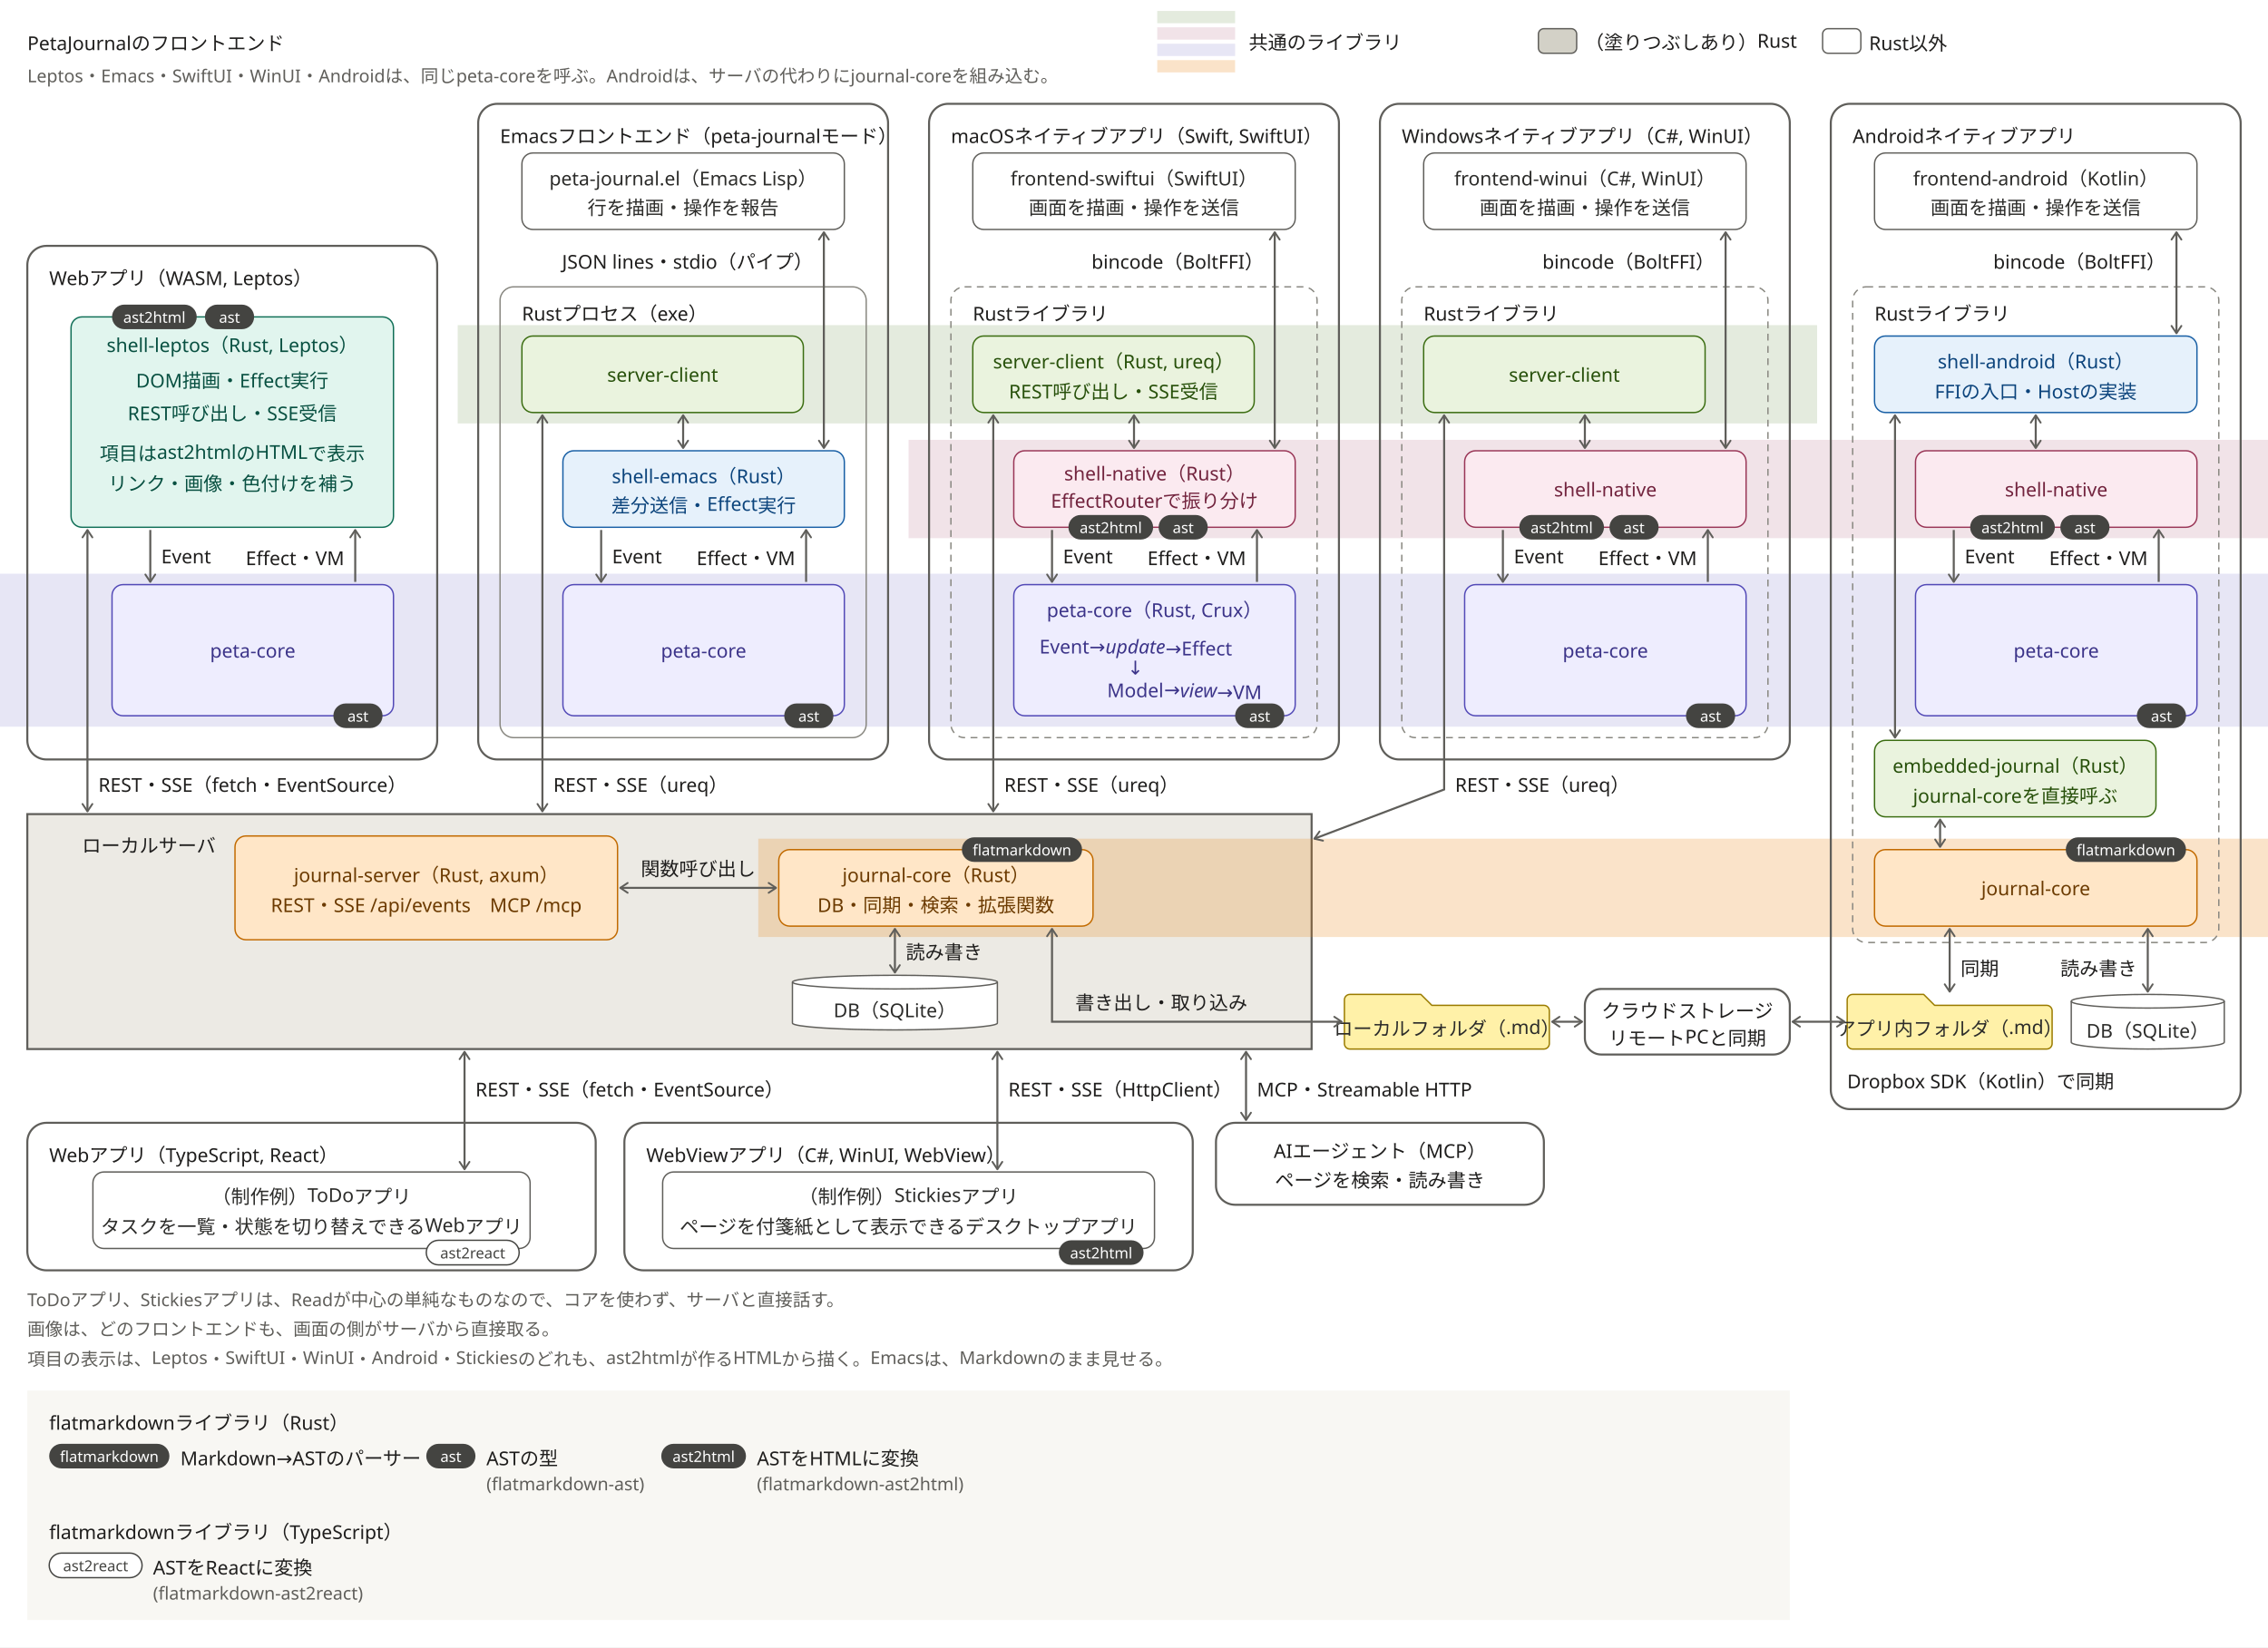
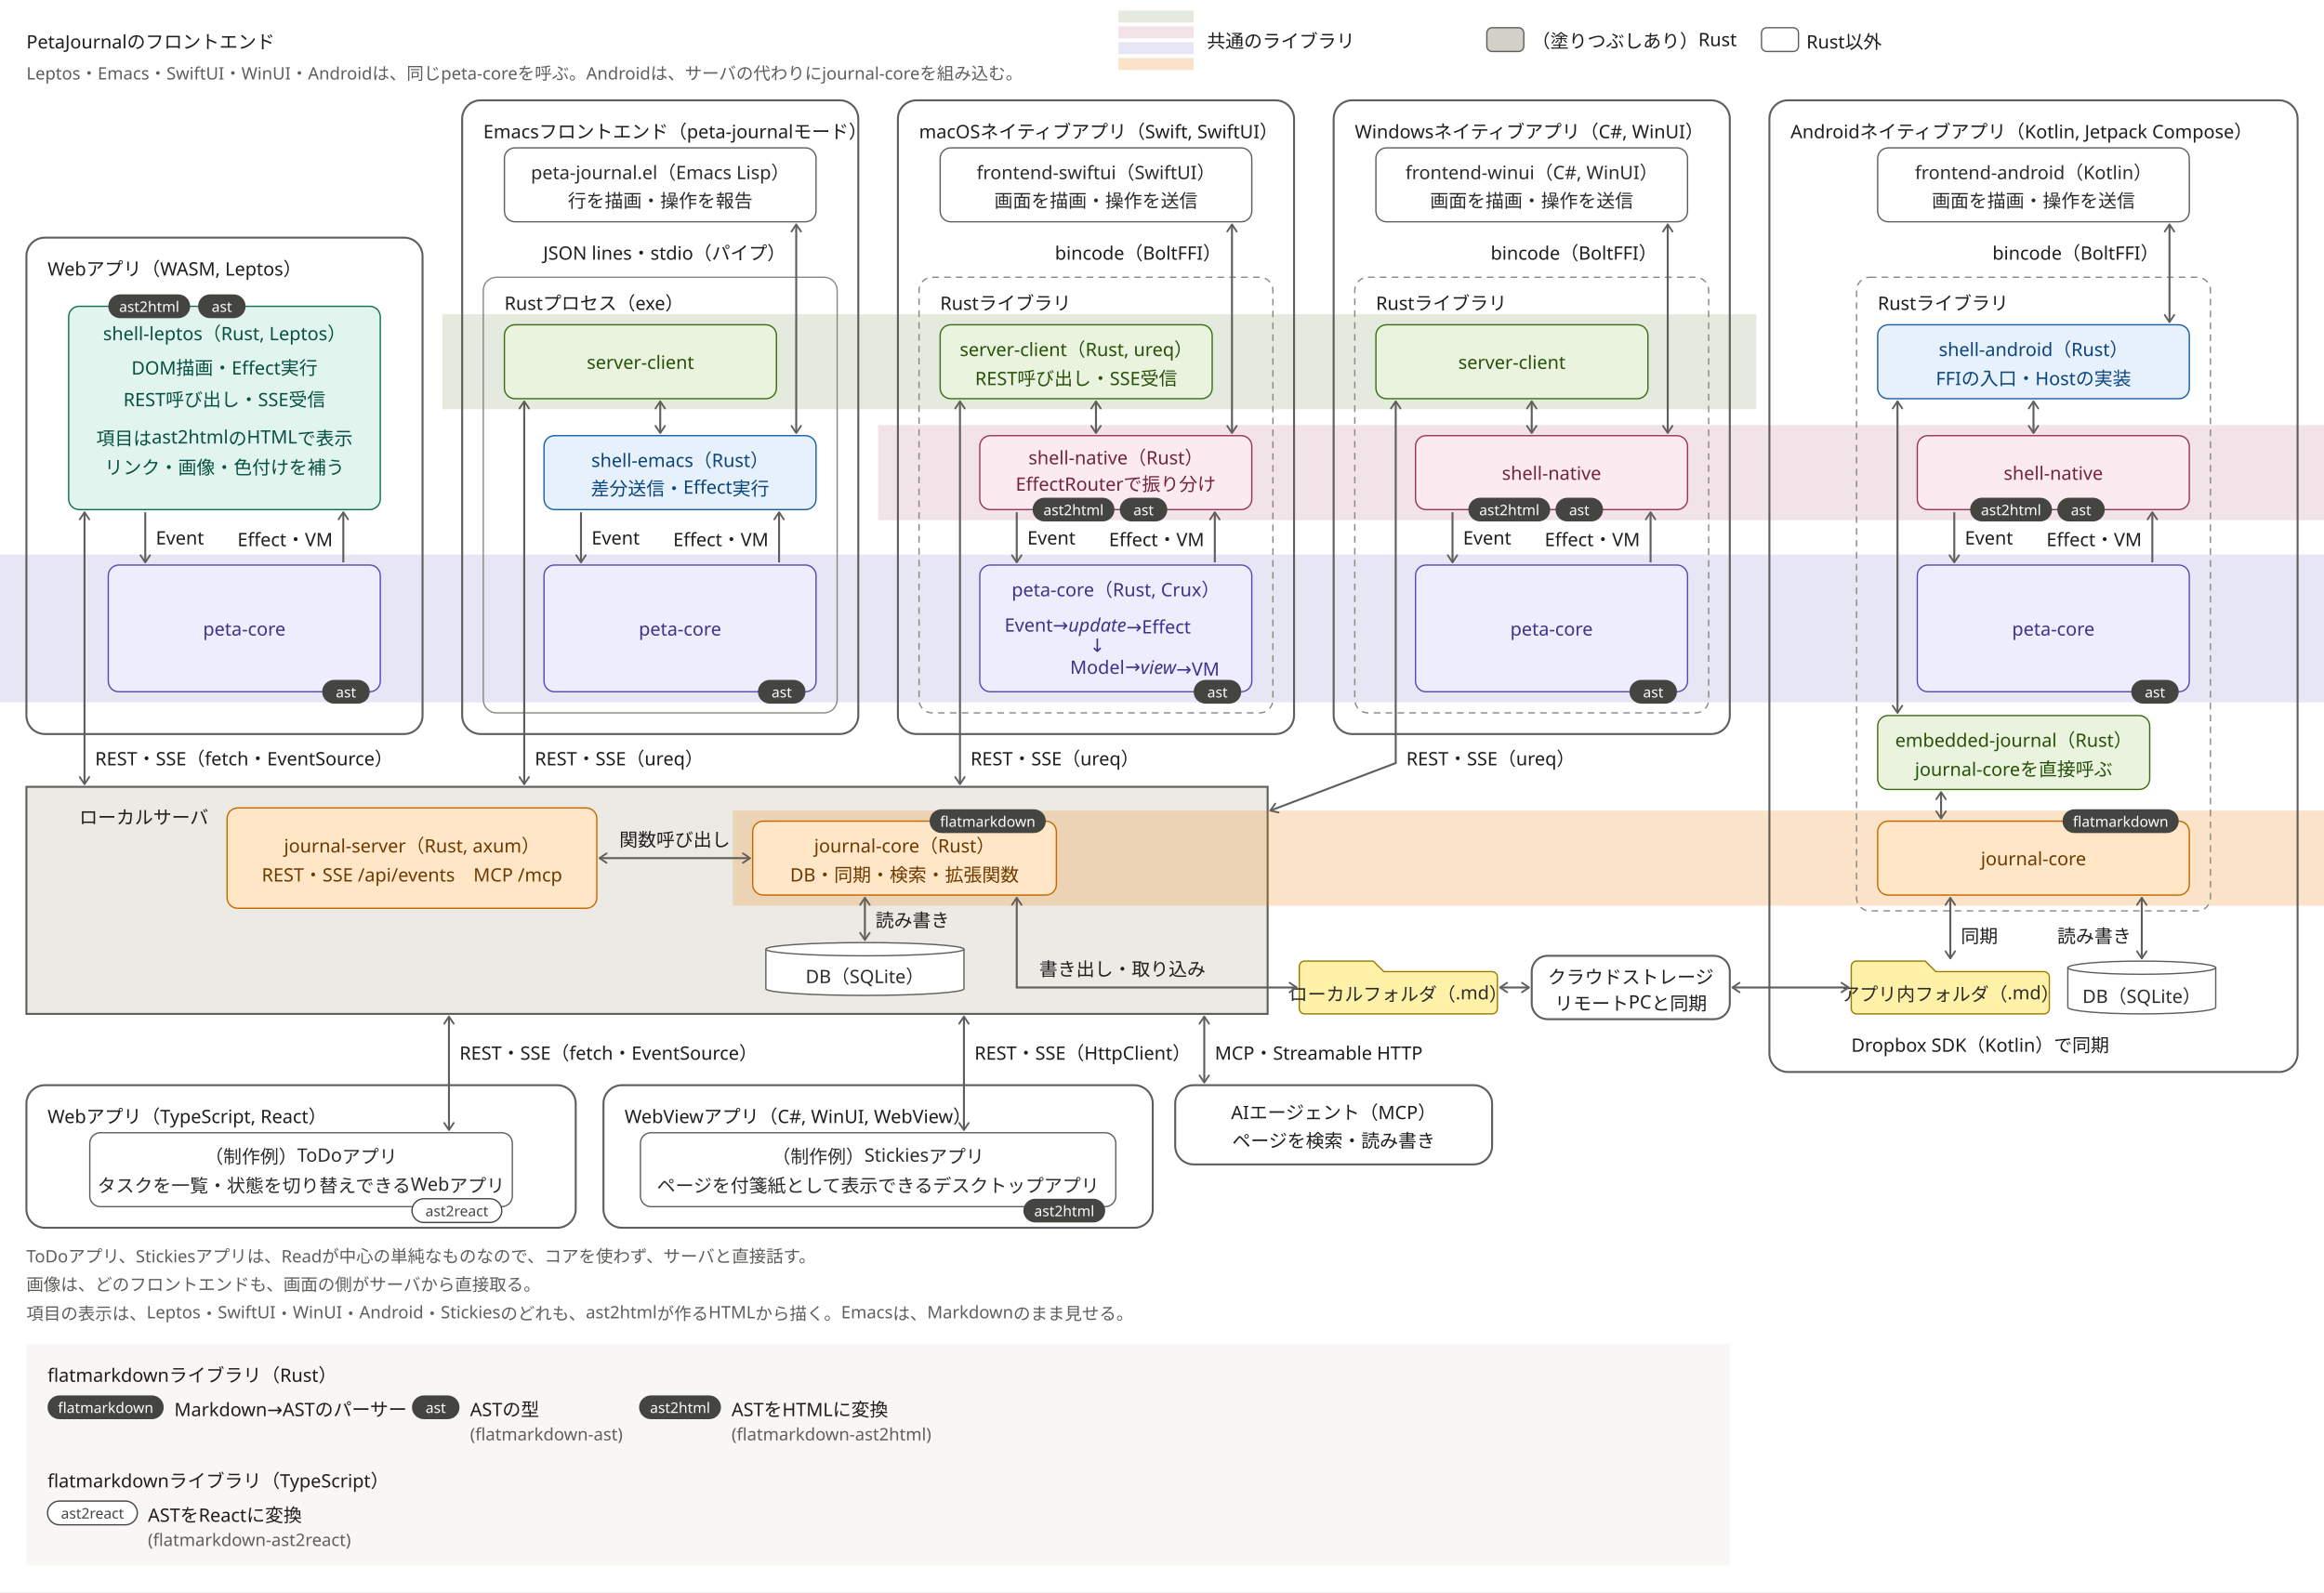
- <svg xmlns="http://www.w3.org/2000/svg" width="1660" height="1206" viewBox="0 0 1660 1206" role="img">
+ <svg xmlns="http://www.w3.org/2000/svg" width="1760" height="1206" viewBox="0 0 1760 1206" role="img">
  <defs>
    <marker id="arrow" viewBox="0 0 10 10" refX="8" refY="5" markerWidth="6" markerHeight="6" orient="auto-start-reverse">
      <path d="M2 1L8 5L2 9" fill="none" stroke="#5F5E5A" stroke-width="1.5" stroke-linecap="round" stroke-linejoin="round" />
    </marker>
    <style>
text { font-family: "Hiragino Sans", "Yu Gothic UI", "Meiryo", "Noto Sans JP", sans-serif; font-size: 14px; fill: #1F1E1D; }
.th { font-weight: 500; }
.note { font-size: 13px; fill: #5F5E5A; }
.arr { stroke: #5F5E5A; stroke-width: 1.5; fill: none; }
.frame { fill: none; stroke: #5F5E5A; stroke-width: 1.5; }
.inner { fill: none; stroke: #888780; stroke-width: 1; stroke-dasharray: 5 4; }
.teal rect { fill: #E1F5EE; stroke: #0F6E56; stroke-width: 1; }
.teal text { fill: #085041; }
.purple rect { fill: #EEEDFE; stroke: #534AB7; stroke-width: 1; }
.purple text { fill: #3C3489; }
.coral rect { fill: #FFE6C7; stroke: #C26A00; stroke-width: 1; }
.coral text { fill: #6B3A00; }
.gray rect { fill: #F1EFE8; stroke: #5F5E5A; stroke-width: 1; }
.gray text { fill: #2C2C2A; }
.blue rect { fill: #E6F1FB; stroke: #185FA5; stroke-width: 1; }
.blue text { fill: #0C447C; }
.pink rect { fill: #FBEAF0; stroke: #993556; stroke-width: 1; }
.pink text { fill: #72243E; }
.green rect { fill: #EAF3DE; stroke: #3B6D11; stroke-width: 1; }
.green text { fill: #27500A; }
.other rect { fill: #FFFFFF; }
.store path { fill: #FFFFFF; stroke: #5F5E5A; stroke-width: 1; stroke-linejoin: round; }
.store path.folder { fill: #FFF1A8; stroke: #9A7B00; }
.chip rect { fill: #444441; stroke: none; }
.chip text { fill: #FFFFFF; font-size: 11px; font-weight: 500; }
.wip rect { stroke-dasharray: 5 4; }
.badge rect { fill: #FAEEDA; stroke: #BA7517; stroke-width: 1; }
.badge text { fill: #854F0B; font-size: 12px; font-weight: 500; }
</style>
  </defs>
-   <rect x="0" y="0" width="1660" height="1206" fill="#FFFFFF" />
-   <rect x="0" y="420" width="1660" height="112" fill="#534AB7" fill-opacity="0.14" />
+   <rect x="0" y="0" width="1760" height="1206" fill="#FFFFFF" />
+   <rect x="0" y="420" width="1760" height="112" fill="#534AB7" fill-opacity="0.14" />
  <rect x="335" y="238" width="995" height="72" fill="#3B6D11" fill-opacity="0.14" />
-   <rect x="665" y="322" width="995" height="72" fill="#993556" fill-opacity="0.14" />
+   <rect x="665" y="322" width="1095" height="72" fill="#993556" fill-opacity="0.14" />
  <rect class="frame" x="20" y="596" width="940" height="172" style="fill:#ECEAE4" />
-   <rect x="555" y="614" width="1105" height="72" fill="#E8830C" fill-opacity="0.22" />
+   <rect x="555" y="614" width="1205" height="72" fill="#E8830C" fill-opacity="0.22" />
  <text class="th" x="20" y="30" dominant-baseline="central">PetaJournalのフロントエンド</text>
  <text class="note" x="20" y="54" dominant-baseline="central">Leptos・Emacs・SwiftUI・WinUI・Androidは、同じpeta-coreを呼ぶ。Androidは、サーバの代わりにjournal-coreを組み込む。</text>
  <rect x="847" y="8" width="57" height="9" fill="#3B6D11" fill-opacity="0.14" />
  <rect x="847" y="20" width="57" height="9" fill="#993556" fill-opacity="0.14" />
  <rect x="847" y="32" width="57" height="9" fill="#534AB7" fill-opacity="0.14" />
  <rect x="847" y="44" width="57" height="9" fill="#E8830C" fill-opacity="0.22" />
  <text x="914" y="30" dominant-baseline="central">共通のライブラリ</text>
  <g class="gray">
    <rect x="1126" y="21" width="28" height="18" rx="4" style="fill:#D3D1C7" />
    <text x="1160" y="30" dominant-baseline="central" style="fill:#1F1E1D">（塗りつぶしあり）Rust</text>
  </g>
  <g class="gray other">
    <rect x="1334" y="21" width="28" height="18" rx="4" />
    <text x="1368" y="30" dominant-baseline="central" style="fill:#1F1E1D">Rust以外</text>
  </g>
  <g transform="translate(0,56)">
    <rect class="frame" x="20" y="124" width="300" height="376" rx="14" />
    <text class="th" x="36" y="146" dominant-baseline="central">Webアプリ（WASM, Leptos）</text>
    <rect class="frame" x="350" y="20" width="300" height="480" rx="14" />
    <text class="th" x="366" y="42" dominant-baseline="central">Emacsフロントエンド（peta-journalモード）</text>
    <rect class="inner" x="366" y="154" width="268" height="330" rx="10" style="stroke-dasharray:none" />
    <text x="382" y="172" dominant-baseline="central">Rustプロセス（exe）</text>
    <rect class="frame" x="680" y="20" width="300" height="480" rx="14" />
    <text class="th" x="696" y="42" dominant-baseline="central">macOSネイティブアプリ（Swift, SwiftUI）</text>
    <rect class="inner" x="696" y="154" width="268" height="330" rx="10" />
    <text x="712" y="172" dominant-baseline="central">Rustライブラリ</text>
    <g class="teal">
      <rect x="52" y="176" width="236" height="154" rx="8" />
      <text class="th" x="170" y="195" text-anchor="middle" dominant-baseline="central">shell-leptos（Rust, Leptos）</text>
      <text x="170" y="221" text-anchor="middle" dominant-baseline="central">DOM描画・Effect実行</text>
      <text x="170" y="245" text-anchor="middle" dominant-baseline="central">REST呼び出し・SSE受信</text>
      <text x="170" y="275" text-anchor="middle" dominant-baseline="central">項目はast2htmlのHTMLで表示</text>
      <text x="170" y="297" text-anchor="middle" dominant-baseline="central">リンク・画像・色付けを補う</text>
    </g>
    <g class="purple">
      <rect x="82" y="372" width="206" height="96" rx="8" />
      <text class="th" x="185" y="420" text-anchor="middle" dominant-baseline="central">peta-core</text>
    </g>
    <g class="gray other">
      <rect x="382" y="56" width="236" height="56" rx="8" />
      <text class="th" x="500" y="73" text-anchor="middle" dominant-baseline="central">peta-journal.el（Emacs Lisp）</text>
      <text x="500" y="95" text-anchor="middle" dominant-baseline="central">行を描画・操作を報告</text>
    </g>
    <g class="green">
      <rect x="382" y="190" width="206" height="56" rx="8" />
      <text class="th" x="485" y="218" text-anchor="middle" dominant-baseline="central">server-client</text>
    </g>
    <g class="blue">
      <rect x="412" y="274" width="206" height="56" rx="8" />
      <text class="th" x="515" y="291" text-anchor="middle" dominant-baseline="central">shell-emacs（Rust）</text>
      <text x="515" y="313" text-anchor="middle" dominant-baseline="central">差分送信・Effect実行</text>
    </g>
    <g class="purple">
      <rect x="412" y="372" width="206" height="96" rx="8" />
      <text class="th" x="515" y="420" text-anchor="middle" dominant-baseline="central">peta-core</text>
    </g>
    <g class="gray other">
      <rect x="712" y="56" width="236" height="56" rx="8" />
      <text class="th" x="830" y="73" text-anchor="middle" dominant-baseline="central">frontend-swiftui（SwiftUI）</text>
      <text x="830" y="95" text-anchor="middle" dominant-baseline="central">画面を描画・操作を送信</text>
    </g>
    <g class="green">
      <rect x="712" y="190" width="206" height="56" rx="8" />
      <text class="th" x="815" y="207" text-anchor="middle" dominant-baseline="central">server-client（Rust, ureq）</text>
      <text x="815" y="229" text-anchor="middle" dominant-baseline="central">REST呼び出し・SSE受信</text>
    </g>
    <g class="pink">
      <rect x="742" y="274" width="206" height="56" rx="8" />
      <text class="th" x="845" y="289" text-anchor="middle" dominant-baseline="central">shell-native（Rust）</text>
      <text x="845" y="309" text-anchor="middle" dominant-baseline="central">EffectRouterで振り分け</text>
    </g>
    <g class="purple">
      <rect x="742" y="372" width="206" height="96" rx="8" />
      <text class="th" x="845" y="389" text-anchor="middle" dominant-baseline="central">peta-core（Rust, Crux）</text>
      <text x="809" y="417" text-anchor="end" dominant-baseline="central">Event→</text>
      <text x="831" y="417" text-anchor="middle" dominant-baseline="central" font-style="italic">update</text>
      <text x="853" y="417" dominant-baseline="central">→Effect</text>
      <text x="831" y="433" text-anchor="middle" dominant-baseline="central">↓</text>
      <text x="831" y="449" text-anchor="middle" dominant-baseline="central">Model</text>
      <text x="852" y="449" dominant-baseline="central">→<tspan font-style="italic">view</tspan>→VM</text>
    </g>
    <line class="arr" x1="110" y1="332" x2="110" y2="370" marker-end="url(#arrow)" />
    <text x="118" y="351" dominant-baseline="central">Event</text>
    <line class="arr" x1="260" y1="370" x2="260" y2="332" marker-end="url(#arrow)" />
    <text x="252" y="351" text-anchor="end" dominant-baseline="central">Effect・VM</text>
    <line class="arr" x1="500" y1="248" x2="500" y2="272" marker-start="url(#arrow)" marker-end="url(#arrow)" />
    <line class="arr" x1="440" y1="332" x2="440" y2="370" marker-end="url(#arrow)" />
    <text x="448" y="351" dominant-baseline="central">Event</text>
    <line class="arr" x1="590" y1="370" x2="590" y2="332" marker-end="url(#arrow)" />
    <text x="582" y="351" text-anchor="end" dominant-baseline="central">Effect・VM</text>
    <line class="arr" x1="830" y1="248" x2="830" y2="272" marker-start="url(#arrow)" marker-end="url(#arrow)" />
    <line class="arr" x1="770" y1="332" x2="770" y2="370" marker-end="url(#arrow)" />
    <text x="778" y="351" dominant-baseline="central">Event</text>
    <line class="arr" x1="920" y1="370" x2="920" y2="332" marker-end="url(#arrow)" />
    <text x="912" y="351" text-anchor="end" dominant-baseline="central">Effect・VM</text>
    <line class="arr" x1="603" y1="114" x2="603" y2="272" marker-start="url(#arrow)" marker-end="url(#arrow)" />
    <text x="595" y="134" text-anchor="end" dominant-baseline="central">JSON lines・stdio（パイプ）</text>
    <line class="arr" x1="933" y1="114" x2="933" y2="272" marker-start="url(#arrow)" marker-end="url(#arrow)" />
    <text x="925" y="134" text-anchor="end" dominant-baseline="central">bincode（BoltFFI）</text>
    <line class="arr" x1="64" y1="332" x2="64" y2="538" marker-start="url(#arrow)" marker-end="url(#arrow)" />
    <text x="72" y="517" dominant-baseline="central">REST・SSE（fetch・EventSource）</text>
    <line class="arr" x1="397" y1="248" x2="397" y2="538" marker-start="url(#arrow)" marker-end="url(#arrow)" />
    <text x="405" y="517" dominant-baseline="central">REST・SSE（ureq）</text>
    <line class="arr" x1="727" y1="248" x2="727" y2="538" marker-start="url(#arrow)" marker-end="url(#arrow)" />
    <text x="735" y="517" dominant-baseline="central">REST・SSE（ureq）</text>
    <rect class="frame" x="1010" y="20" width="300" height="480" rx="14" />
    <text class="th" x="1026" y="42" dominant-baseline="central">Windowsネイティブアプリ（C#, WinUI）</text>
    <rect class="inner" x="1026" y="154" width="268" height="330" rx="10" />
    <text x="1042" y="172" dominant-baseline="central">Rustライブラリ</text>
    <g class="gray other">
      <rect x="1042" y="56" width="236" height="56" rx="8" />
      <text class="th" x="1160" y="73" text-anchor="middle" dominant-baseline="central">frontend-winui（C#, WinUI）</text>
      <text x="1160" y="95" text-anchor="middle" dominant-baseline="central">画面を描画・操作を送信</text>
    </g>
    <g class="green">
      <rect x="1042" y="190" width="206" height="56" rx="8" />
      <text class="th" x="1145" y="218" text-anchor="middle" dominant-baseline="central">server-client</text>
    </g>
    <g class="pink">
      <rect x="1072" y="274" width="206" height="56" rx="8" />
      <text class="th" x="1175" y="302" text-anchor="middle" dominant-baseline="central">shell-native</text>
    </g>
    <g class="purple">
      <rect x="1072" y="372" width="206" height="96" rx="8" />
      <text class="th" x="1175" y="420" text-anchor="middle" dominant-baseline="central">peta-core</text>
    </g>
    <line class="arr" x1="1160" y1="248" x2="1160" y2="272" marker-start="url(#arrow)" marker-end="url(#arrow)" />
    <line class="arr" x1="1100" y1="332" x2="1100" y2="370" marker-end="url(#arrow)" />
    <text x="1108" y="351" dominant-baseline="central">Event</text>
    <line class="arr" x1="1250" y1="370" x2="1250" y2="332" marker-end="url(#arrow)" />
    <text x="1242" y="351" text-anchor="end" dominant-baseline="central">Effect・VM</text>
    <line class="arr" x1="1263" y1="114" x2="1263" y2="272" marker-start="url(#arrow)" marker-end="url(#arrow)" />
    <text x="1255" y="134" text-anchor="end" dominant-baseline="central">bincode（BoltFFI）</text>
    <path class="arr" d="M1057 248V522L962 558" marker-start="url(#arrow)" marker-end="url(#arrow)" />
    <text x="1065" y="517" dominant-baseline="central">REST・SSE（ureq）</text>
    <g class="chip">
      <rect x="1234" y="459" width="36" height="18" rx="9" />
      <text x="1252" y="468" text-anchor="middle" dominant-baseline="central">ast</text>
      <rect x="1112" y="321" width="62" height="18" rx="9" />
      <text x="1143" y="330" text-anchor="middle" dominant-baseline="central">ast2html</text>
      <rect x="1178" y="321" width="36" height="18" rx="9" />
      <text x="1196" y="330" text-anchor="middle" dominant-baseline="central">ast</text>
    </g>
-     <rect class="frame" x="1340" y="20" width="300" height="736" rx="14" />
-     <text class="th" x="1356" y="42" dominant-baseline="central">Androidネイティブアプリ</text>
-     <rect class="inner" x="1356" y="154" width="268" height="480" rx="10" />
-     <text x="1372" y="172" dominant-baseline="central">Rustライブラリ</text>
-     <g class="gray other">
-       <rect x="1372" y="56" width="236" height="56" rx="8" />
-       <text class="th" x="1490" y="73" text-anchor="middle" dominant-baseline="central">frontend-android（Kotlin）</text>
-       <text x="1490" y="95" text-anchor="middle" dominant-baseline="central">画面を描画・操作を送信</text>
-     </g>
-     <g class="green">
-       <rect x="1372" y="486" width="206" height="56" rx="8" />
-       <text class="th" x="1475" y="503" text-anchor="middle" dominant-baseline="central">embedded-journal（Rust）</text>
-       <text x="1475" y="525" text-anchor="middle" dominant-baseline="central">journal-coreを直接呼ぶ</text>
-     </g>
-     <g class="blue">
-       <rect x="1372" y="190" width="236" height="56" rx="8" />
-       <text class="th" x="1490" y="207" text-anchor="middle" dominant-baseline="central">shell-android（Rust）</text>
-       <text x="1490" y="229" text-anchor="middle" dominant-baseline="central">FFIの入口・Hostの実装</text>
-     </g>
-     <g class="pink">
-       <rect x="1402" y="274" width="206" height="56" rx="8" />
-       <text class="th" x="1505" y="302" text-anchor="middle" dominant-baseline="central">shell-native</text>
-     </g>
-     <g class="purple">
-       <rect x="1402" y="372" width="206" height="96" rx="8" />
-       <text class="th" x="1505" y="420" text-anchor="middle" dominant-baseline="central">peta-core</text>
-     </g>
-     <line class="arr" x1="1490" y1="248" x2="1490" y2="272" marker-start="url(#arrow)" marker-end="url(#arrow)" />
-     <g class="coral">
-       <rect x="1372" y="566" width="236" height="56" rx="8" />
-       <text class="th" x="1490" y="594" text-anchor="middle" dominant-baseline="central">journal-core</text>
-     </g>
-     <line class="arr" x1="1387" y1="248" x2="1387" y2="484" marker-start="url(#arrow)" marker-end="url(#arrow)" />
-     <line class="arr" x1="1430" y1="332" x2="1430" y2="370" marker-end="url(#arrow)" />
-     <text x="1438" y="351" dominant-baseline="central">Event</text>
-     <line class="arr" x1="1580" y1="370" x2="1580" y2="332" marker-end="url(#arrow)" />
-     <text x="1572" y="351" text-anchor="end" dominant-baseline="central">Effect・VM</text>
-     <line class="arr" x1="1593" y1="114" x2="1593" y2="188" marker-start="url(#arrow)" marker-end="url(#arrow)" />
-     <text x="1585" y="134" text-anchor="end" dominant-baseline="central">bincode（BoltFFI）</text>
-     <line class="arr" x1="1420" y1="544" x2="1420" y2="564" marker-start="url(#arrow)" marker-end="url(#arrow)" />
-     <g class="gray store">
-       <path class="folder" d="M1356 672H1408L1416 680H1498a4 4 0 0 1 4 4V708a4 4 0 0 1 -4 4H1356a4 4 0 0 1 -4 -4V676a4 4 0 0 1 4 -4Z" />
-       <text class="th" x="1427" y="696" text-anchor="middle" dominant-baseline="central">アプリ内フォルダ（.md）</text>
-       <path d="M1516 677a56 5 0 0 1 112 0V707a56 5 0 0 1 -112 0Z" />
-       <path d="M1516 677a56 5 0 0 0 112 0" style="fill:none" />
-       <text class="th" x="1572" y="697" text-anchor="middle" dominant-baseline="central">DB（SQLite）</text>
-     </g>
-     <line class="arr" x1="1427" y1="624" x2="1427" y2="670" marker-start="url(#arrow)" marker-end="url(#arrow)" />
-     <text x="1435" y="652" dominant-baseline="central">同期</text>
-     <line class="arr" x1="1572" y1="624" x2="1572" y2="670" marker-start="url(#arrow)" marker-end="url(#arrow)" />
-     <text x="1564" y="652" text-anchor="end" dominant-baseline="central">読み書き</text>
-     <line class="arr" x1="1312" y1="692" x2="1350" y2="692" marker-start="url(#arrow)" marker-end="url(#arrow)" />
-     <text x="1352" y="734" dominant-baseline="central">Dropbox SDK（Kotlin）で同期</text>
-     <g class="chip">
-       <rect x="1564" y="459" width="36" height="18" rx="9" />
-       <text x="1582" y="468" text-anchor="middle" dominant-baseline="central">ast</text>
-       <rect x="1442" y="321" width="62" height="18" rx="9" />
-       <text x="1473" y="330" text-anchor="middle" dominant-baseline="central">ast2html</text>
-       <rect x="1508" y="321" width="36" height="18" rx="9" />
-       <text x="1526" y="330" text-anchor="middle" dominant-baseline="central">ast</text>
-       <rect x="1512" y="557" width="88" height="18" rx="9" />
-       <text x="1556" y="566" text-anchor="middle" dominant-baseline="central">flatmarkdown</text>
+     <rect class="frame" x="1340" y="20" width="400" height="736" rx="14" />
+     <text class="th" x="1356" y="42" dominant-baseline="central">Androidネイティブアプリ（Kotlin, Jetpack Compose）</text>
+     <g transform="translate(50,0)">
+       <rect class="inner" x="1356" y="154" width="268" height="480" rx="10" />
+       <text x="1372" y="172" dominant-baseline="central">Rustライブラリ</text>
+       <g class="gray other">
+         <rect x="1372" y="56" width="236" height="56" rx="8" />
+         <text class="th" x="1490" y="73" text-anchor="middle" dominant-baseline="central">frontend-android（Kotlin）</text>
+         <text x="1490" y="95" text-anchor="middle" dominant-baseline="central">画面を描画・操作を送信</text>
+       </g>
+       <g class="green">
+         <rect x="1372" y="486" width="206" height="56" rx="8" />
+         <text class="th" x="1475" y="503" text-anchor="middle" dominant-baseline="central">embedded-journal（Rust）</text>
+         <text x="1475" y="525" text-anchor="middle" dominant-baseline="central">journal-coreを直接呼ぶ</text>
+       </g>
+       <g class="blue">
+         <rect x="1372" y="190" width="236" height="56" rx="8" />
+         <text class="th" x="1490" y="207" text-anchor="middle" dominant-baseline="central">shell-android（Rust）</text>
+         <text x="1490" y="229" text-anchor="middle" dominant-baseline="central">FFIの入口・Hostの実装</text>
+       </g>
+       <g class="pink">
+         <rect x="1402" y="274" width="206" height="56" rx="8" />
+         <text class="th" x="1505" y="302" text-anchor="middle" dominant-baseline="central">shell-native</text>
+       </g>
+       <g class="purple">
+         <rect x="1402" y="372" width="206" height="96" rx="8" />
+         <text class="th" x="1505" y="420" text-anchor="middle" dominant-baseline="central">peta-core</text>
+       </g>
+       <line class="arr" x1="1490" y1="248" x2="1490" y2="272" marker-start="url(#arrow)" marker-end="url(#arrow)" />
+       <g class="coral">
+         <rect x="1372" y="566" width="236" height="56" rx="8" />
+         <text class="th" x="1490" y="594" text-anchor="middle" dominant-baseline="central">journal-core</text>
+       </g>
+       <line class="arr" x1="1387" y1="248" x2="1387" y2="484" marker-start="url(#arrow)" marker-end="url(#arrow)" />
+       <line class="arr" x1="1430" y1="332" x2="1430" y2="370" marker-end="url(#arrow)" />
+       <text x="1438" y="351" dominant-baseline="central">Event</text>
+       <line class="arr" x1="1580" y1="370" x2="1580" y2="332" marker-end="url(#arrow)" />
+       <text x="1572" y="351" text-anchor="end" dominant-baseline="central">Effect・VM</text>
+       <line class="arr" x1="1593" y1="114" x2="1593" y2="188" marker-start="url(#arrow)" marker-end="url(#arrow)" />
+       <text x="1585" y="134" text-anchor="end" dominant-baseline="central">bincode（BoltFFI）</text>
+       <line class="arr" x1="1420" y1="544" x2="1420" y2="564" marker-start="url(#arrow)" marker-end="url(#arrow)" />
+       <g class="gray store">
+         <path class="folder" d="M1356 672H1408L1416 680H1498a4 4 0 0 1 4 4V708a4 4 0 0 1 -4 4H1356a4 4 0 0 1 -4 -4V676a4 4 0 0 1 4 -4Z" />
+         <text class="th" x="1427" y="696" text-anchor="middle" dominant-baseline="central">アプリ内フォルダ（.md）</text>
+         <path d="M1516 677a56 5 0 0 1 112 0V707a56 5 0 0 1 -112 0Z" />
+         <path d="M1516 677a56 5 0 0 0 112 0" style="fill:none" />
+         <text class="th" x="1572" y="697" text-anchor="middle" dominant-baseline="central">DB（SQLite）</text>
+       </g>
+       <line class="arr" x1="1427" y1="624" x2="1427" y2="670" marker-start="url(#arrow)" marker-end="url(#arrow)" />
+       <text x="1435" y="652" dominant-baseline="central">同期</text>
+       <line class="arr" x1="1572" y1="624" x2="1572" y2="670" marker-start="url(#arrow)" marker-end="url(#arrow)" />
+       <text x="1564" y="652" text-anchor="end" dominant-baseline="central">読み書き</text>
+       <line class="arr" x1="1262" y1="692" x2="1350" y2="692" marker-start="url(#arrow)" marker-end="url(#arrow)" />
+       <text x="1352" y="734" dominant-baseline="central">Dropbox SDK（Kotlin）で同期</text>
+       <g class="chip">
+         <rect x="1564" y="459" width="36" height="18" rx="9" />
+         <text x="1582" y="468" text-anchor="middle" dominant-baseline="central">ast</text>
+         <rect x="1442" y="321" width="62" height="18" rx="9" />
+         <text x="1473" y="330" text-anchor="middle" dominant-baseline="central">ast2html</text>
+         <rect x="1508" y="321" width="36" height="18" rx="9" />
+         <text x="1526" y="330" text-anchor="middle" dominant-baseline="central">ast</text>
+         <rect x="1512" y="557" width="88" height="18" rx="9" />
+         <text x="1556" y="566" text-anchor="middle" dominant-baseline="central">flatmarkdown</text>
+       </g>
    </g>
    <text class="th" x="60" y="562" dominant-baseline="central">ローカルサーバ</text>
    <g class="coral">
      <rect x="172" y="556" width="280" height="76" rx="8" />
      <text class="th" x="312" y="583" text-anchor="middle" dominant-baseline="central">journal-server（Rust, axum）</text>
      <text x="312" y="605" text-anchor="middle" dominant-baseline="central">REST・SSE /api/events　MCP /mcp</text>
      <rect x="570" y="566" width="230" height="56" rx="8" />
      <text class="th" x="685" y="583" text-anchor="middle" dominant-baseline="central">journal-core（Rust）</text>
      <text x="685" y="605" text-anchor="middle" dominant-baseline="central">DB・同期・検索・拡張関数</text>
    </g>
    <line class="arr" x1="454" y1="594" x2="568" y2="594" marker-start="url(#arrow)" marker-end="url(#arrow)" />
    <text x="511" y="579" text-anchor="middle" dominant-baseline="central">関数呼び出し</text>
    <g class="gray store">
      <path class="folder" d="M988 672H1040L1048 680H1130a4 4 0 0 1 4 4V708a4 4 0 0 1 -4 4H988a4 4 0 0 1 -4 -4V676a4 4 0 0 1 4 -4Z" />
      <text class="th" x="1059" y="696" text-anchor="middle" dominant-baseline="central">ローカルフォルダ（.md）</text>
      <path d="M580 663a75 5 0 0 1 150 0V693a75 5 0 0 1 -150 0Z" />
      <path d="M580 663a75 5 0 0 0 150 0" style="fill:none" />
      <text class="th" x="655" y="682" text-anchor="middle" dominant-baseline="central">DB（SQLite）</text>
    </g>
    <path class="arr" d="M770 624V692H982" marker-start="url(#arrow)" marker-end="url(#arrow)" />
    <text x="850" y="677" text-anchor="middle" dominant-baseline="central">書き出し・取り込み</text>
    <line class="arr" x1="655" y1="624" x2="655" y2="656" marker-start="url(#arrow)" marker-end="url(#arrow)" />
    <text x="663" y="640" dominant-baseline="central">読み書き</text>
    <rect class="frame" x="1160" y="668" width="150" height="48" rx="12" />
    <text class="th" x="1235" y="683" text-anchor="middle" dominant-baseline="central">クラウドストレージ</text>
    <text x="1235" y="703" text-anchor="middle" dominant-baseline="central">リモートPCと同期</text>
    <line class="arr" x1="1136" y1="692" x2="1158" y2="692" marker-start="url(#arrow)" marker-end="url(#arrow)" />
    <g class="chip">
      <rect x="82" y="167" width="62" height="18" rx="9" />
      <text x="113" y="176" text-anchor="middle" dominant-baseline="central">ast2html</text>
      <rect x="150" y="167" width="36" height="18" rx="9" />
      <text x="168" y="176" text-anchor="middle" dominant-baseline="central">ast</text>
      <rect x="244" y="459" width="36" height="18" rx="9" />
      <text x="262" y="468" text-anchor="middle" dominant-baseline="central">ast</text>
      <rect x="904" y="459" width="36" height="18" rx="9" />
      <text x="922" y="468" text-anchor="middle" dominant-baseline="central">ast</text>
      <rect x="782" y="321" width="62" height="18" rx="9" />
      <text x="813" y="330" text-anchor="middle" dominant-baseline="central">ast2html</text>
      <rect x="848" y="321" width="36" height="18" rx="9" />
      <text x="866" y="330" text-anchor="middle" dominant-baseline="central">ast</text>
      <rect x="574" y="459" width="36" height="18" rx="9" />
      <text x="592" y="468" text-anchor="middle" dominant-baseline="central">ast</text>
      <rect x="704" y="557" width="88" height="18" rx="9" />
      <text x="748" y="566" text-anchor="middle" dominant-baseline="central">flatmarkdown</text>
    </g>
    <g transform="translate(0,76)">
      <rect class="frame" x="20" y="690" width="416" height="108" rx="14" />
      <text class="th" x="36" y="712" dominant-baseline="central">Webアプリ（TypeScript, React）</text>
      <g class="gray other">
        <rect x="68" y="726" width="320" height="56" rx="8" />
        <text class="th" x="228" y="743" text-anchor="middle" dominant-baseline="central">（制作例）ToDoアプリ</text>
        <text x="228" y="765" text-anchor="middle" dominant-baseline="central">タスクを一覧・状態を切り替えできるWebアプリ</text>
      </g>
      <line class="arr" x1="340" y1="638" x2="340" y2="724" marker-start="url(#arrow)" marker-end="url(#arrow)" />
      <text x="348" y="664" dominant-baseline="central">REST・SSE（fetch・EventSource）</text>
      <rect class="frame" x="457" y="690" width="416" height="108" rx="14" />
      <text class="th" x="473" y="712" dominant-baseline="central">WebViewアプリ（C#, WinUI, WebView）</text>
      <g class="gray other">
        <rect x="485" y="726" width="360" height="56" rx="8" />
        <text class="th" x="665" y="743" text-anchor="middle" dominant-baseline="central">（制作例）Stickiesアプリ</text>
        <text x="665" y="765" text-anchor="middle" dominant-baseline="central">ページを付箋紙として表示できるデスクトップアプリ</text>
      </g>
      <line class="arr" x1="730" y1="638" x2="730" y2="724" marker-start="url(#arrow)" marker-end="url(#arrow)" />
      <text x="738" y="664" dominant-baseline="central">REST・SSE（HttpClient）</text>
      <rect class="frame" x="890" y="690" width="240" height="60" rx="14" />
      <text class="th" x="1010" y="709" text-anchor="middle" dominant-baseline="central">AIエージェント（MCP）</text>
      <text x="1010" y="731" text-anchor="middle" dominant-baseline="central">ページを検索・読み書き</text>
      <line class="arr" x1="912" y1="638" x2="912" y2="688" marker-start="url(#arrow)" marker-end="url(#arrow)" />
      <text x="920" y="664" dominant-baseline="central">MCP・Streamable HTTP</text>
      <g class="chip">
        <rect x="312" y="776" width="68" height="18" rx="9" style="fill:#FFFFFF;stroke:#444441;stroke-width:1" />
        <text x="346" y="785" text-anchor="middle" dominant-baseline="central" style="fill:#444441">ast2react</text>
        <rect x="775" y="776" width="62" height="18" rx="9" />
        <text x="806" y="785" text-anchor="middle" dominant-baseline="central">ast2html</text>
      </g>
      <text class="note" x="20" y="818" dominant-baseline="central">ToDoアプリ、Stickiesアプリは、Readが中心の単純なものなので、コアを使わず、サーバと直接話す。</text>
      <text class="note" x="20" y="840" dominant-baseline="central">画像は、どのフロントエンドも、画面の側がサーバから直接取る。</text>
      <text class="note" x="20" y="862" dominant-baseline="central">項目の表示は、Leptos・SwiftUI・WinUI・Android・Stickiesのどれも、ast2htmlが作るHTMLから描く。Emacsは、Markdownのまま見せる。</text>
      <g transform="translate(0,266)">
        <rect x="20" y="620" width="1290" height="168" fill="#F8F7F3" />
        <text class="th" x="36" y="642" dominant-baseline="central">flatmarkdownライブラリ（Rust）</text>
        <g class="chip">
          <rect x="36" y="659" width="88" height="18" rx="9" />
          <text x="80" y="668" text-anchor="middle" dominant-baseline="central">flatmarkdown</text>
          <rect x="312" y="659" width="36" height="18" rx="9" />
          <text x="330" y="668" text-anchor="middle" dominant-baseline="central">ast</text>
          <rect x="484" y="659" width="62" height="18" rx="9" />
          <text x="515" y="668" text-anchor="middle" dominant-baseline="central">ast2html</text>
        </g>
        <text x="132" y="668" dominant-baseline="central">Markdown→ASTのパーサー</text>
        <text x="356" y="668" dominant-baseline="central">ASTの型</text>
        <text class="note" x="356" y="688" dominant-baseline="central">(flatmarkdown-ast)</text>
        <text x="554" y="668" dominant-baseline="central">ASTをHTMLに変換</text>
        <text class="note" x="554" y="688" dominant-baseline="central">(flatmarkdown-ast2html)</text>
        <g class="chip">
          <rect x="36" y="739" width="68" height="18" rx="9" style="fill:#FFFFFF;stroke:#444441;stroke-width:1" />
          <text x="70" y="748" text-anchor="middle" dominant-baseline="central" style="fill:#444441">ast2react</text>
        </g>
        <text class="th" x="36" y="722" dominant-baseline="central">flatmarkdownライブラリ（TypeScript）</text>
        <text x="112" y="748" dominant-baseline="central">ASTをReactに変換</text>
        <text class="note" x="112" y="768" dominant-baseline="central">(flatmarkdown-ast2react)</text>
      </g>
    </g>
  </g>
</svg>
